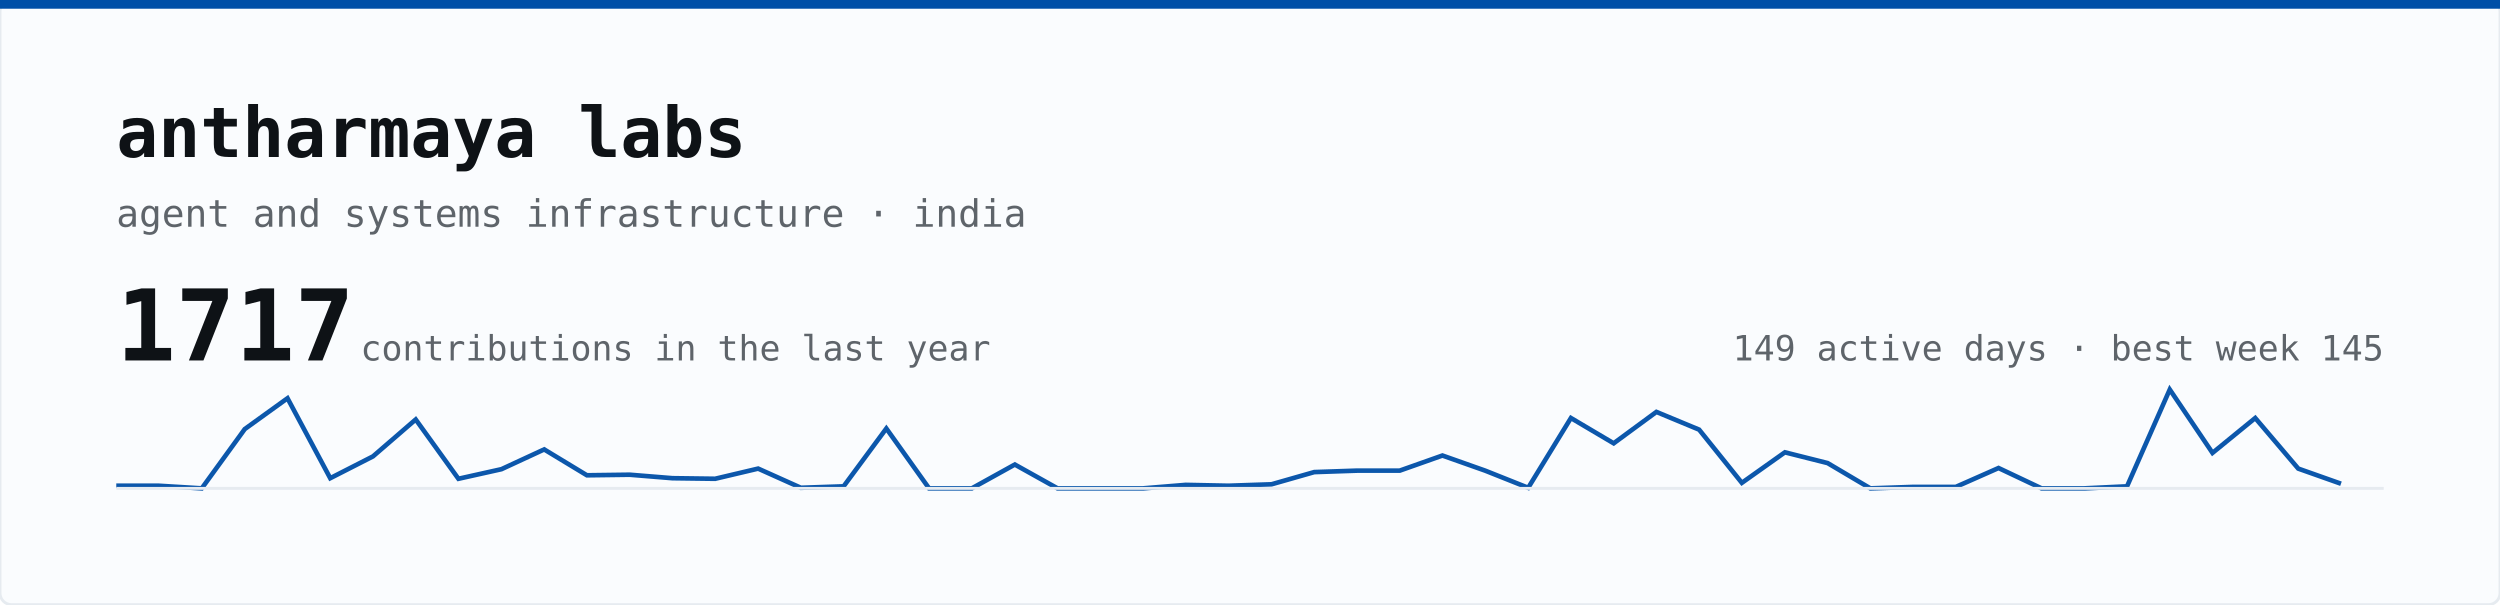
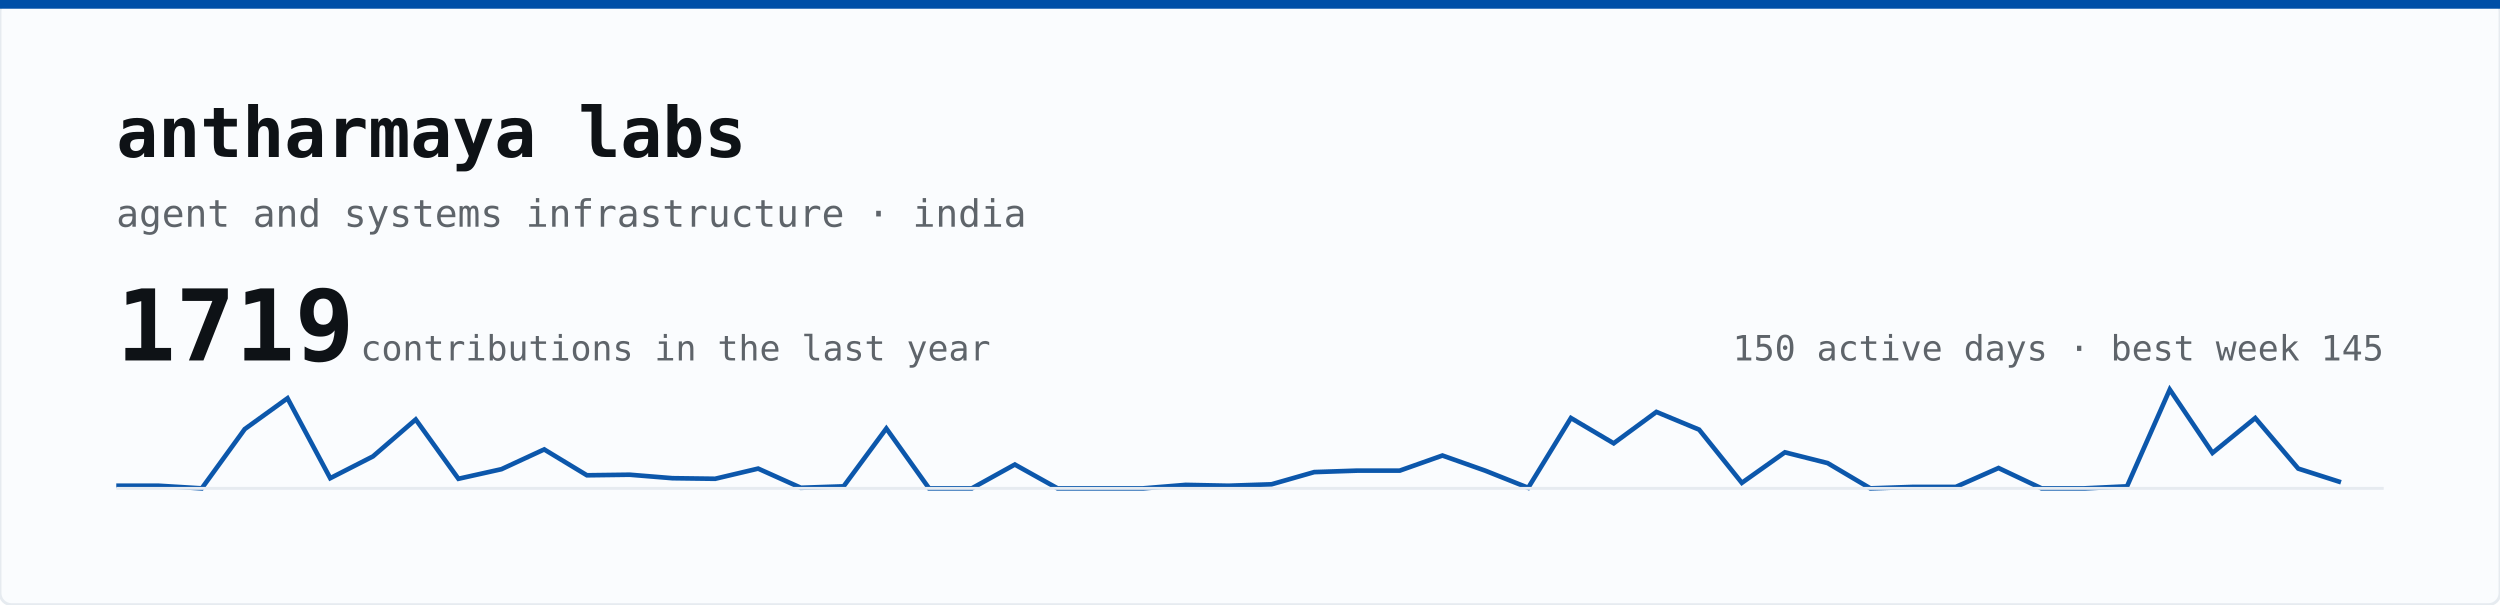
- <svg xmlns="http://www.w3.org/2000/svg" width="860" height="208" viewBox="0 0 860 208" role="img" aria-label="antharmaya labs. 1717 contributions in the last year.">
+ <svg xmlns="http://www.w3.org/2000/svg" width="860" height="208" viewBox="0 0 860 208" role="img" aria-label="antharmaya labs. 1719 contributions in the last year.">
  <rect width="860" height="208" rx="4" fill="#fafcfe" stroke="#e6ebf0" stroke-width="1" />
  <rect width="860" height="3" fill="#004fa7" />
  <text x="40" y="54" font-family="ui-monospace,SFMono-Regular,'SF Mono','JetBrains Mono',Menlo,Consolas,'DejaVu Sans Mono',monospace" font-size="24" font-weight="700" fill="#0e1216">antharmaya labs</text>
  <text x="40" y="78" font-family="ui-monospace,SFMono-Regular,'SF Mono','JetBrains Mono',Menlo,Consolas,'DejaVu Sans Mono',monospace" font-size="13" fill="#5e646a">agent and systems infrastructure · india</text>
-   <text x="40" y="124" font-family="ui-monospace,SFMono-Regular,'SF Mono','JetBrains Mono',Menlo,Consolas,'DejaVu Sans Mono',monospace" font-size="34" font-weight="700" fill="#0e1216">1717</text>
+   <text x="40" y="124" font-family="ui-monospace,SFMono-Regular,'SF Mono','JetBrains Mono',Menlo,Consolas,'DejaVu Sans Mono',monospace" font-size="34" font-weight="700" fill="#0e1216">1719</text>
  <text x="124" y="124" font-family="ui-monospace,SFMono-Regular,'SF Mono','JetBrains Mono',Menlo,Consolas,'DejaVu Sans Mono',monospace" font-size="12" fill="#5e646a">contributions in the last year</text>
-   <text x="820" y="124" font-family="ui-monospace,SFMono-Regular,'SF Mono','JetBrains Mono',Menlo,Consolas,'DejaVu Sans Mono',monospace" font-size="12" fill="#5e646a" text-anchor="end">149 active days  ·  best week 145</text>
-   <polyline points="40.0,167.1 54.7,167.1 69.4,168.0 84.2,147.6 98.9,137.0 113.6,164.5 128.3,157.0 143.0,144.3 157.7,164.7 172.5,161.4 187.2,154.6 201.9,163.5 216.6,163.3 231.3,164.5 246.0,164.7 260.8,161.2 275.5,167.8 290.2,167.3 304.9,147.4 319.6,168.0 334.3,168.0 349.1,159.8 363.8,168.0 378.5,168.0 393.2,168.0 407.9,166.8 422.6,167.1 437.4,166.6 452.1,162.4 466.8,161.9 481.5,161.9 496.2,156.7 510.9,161.9 525.7,167.8 540.4,143.8 555.1,152.5 569.8,141.7 584.5,147.8 599.2,166.1 614.0,155.6 628.7,159.3 643.4,168.0 658.1,167.5 672.8,167.5 687.5,161.0 702.3,168.0 717.0,168.0 731.7,167.3 746.4,134.0 761.1,155.8 775.8,143.8 790.6,161.2 805.3,166.4" fill="none" stroke="#004fa7" stroke-width="1.6" opacity="0.95" />
+   <text x="820" y="124" font-family="ui-monospace,SFMono-Regular,'SF Mono','JetBrains Mono',Menlo,Consolas,'DejaVu Sans Mono',monospace" font-size="12" fill="#5e646a" text-anchor="end">150 active days  ·  best week 145</text>
+   <polyline points="40.0,167.1 54.7,167.1 69.4,168.0 84.2,147.6 98.9,137.0 113.6,164.5 128.3,157.0 143.0,144.3 157.7,164.7 172.5,161.4 187.2,154.6 201.9,163.5 216.6,163.3 231.3,164.5 246.0,164.7 260.8,161.2 275.5,167.8 290.2,167.3 304.9,147.4 319.6,168.0 334.3,168.0 349.1,159.8 363.8,168.0 378.5,168.0 393.2,168.0 407.9,166.8 422.6,167.1 437.4,166.6 452.1,162.4 466.8,161.9 481.5,161.9 496.2,156.7 510.9,161.9 525.7,167.8 540.4,143.8 555.1,152.5 569.8,141.7 584.5,147.8 599.2,166.1 614.0,155.6 628.7,159.3 643.4,168.0 658.1,167.5 672.8,167.5 687.5,161.0 702.3,168.0 717.0,168.0 731.7,167.3 746.4,134.0 761.1,155.8 775.8,143.8 790.6,161.2 805.3,165.9" fill="none" stroke="#004fa7" stroke-width="1.6" opacity="0.95" />
  <line x1="40" y1="168" x2="820" y2="168" stroke="#e6ebf0" stroke-width="1" />
</svg>
